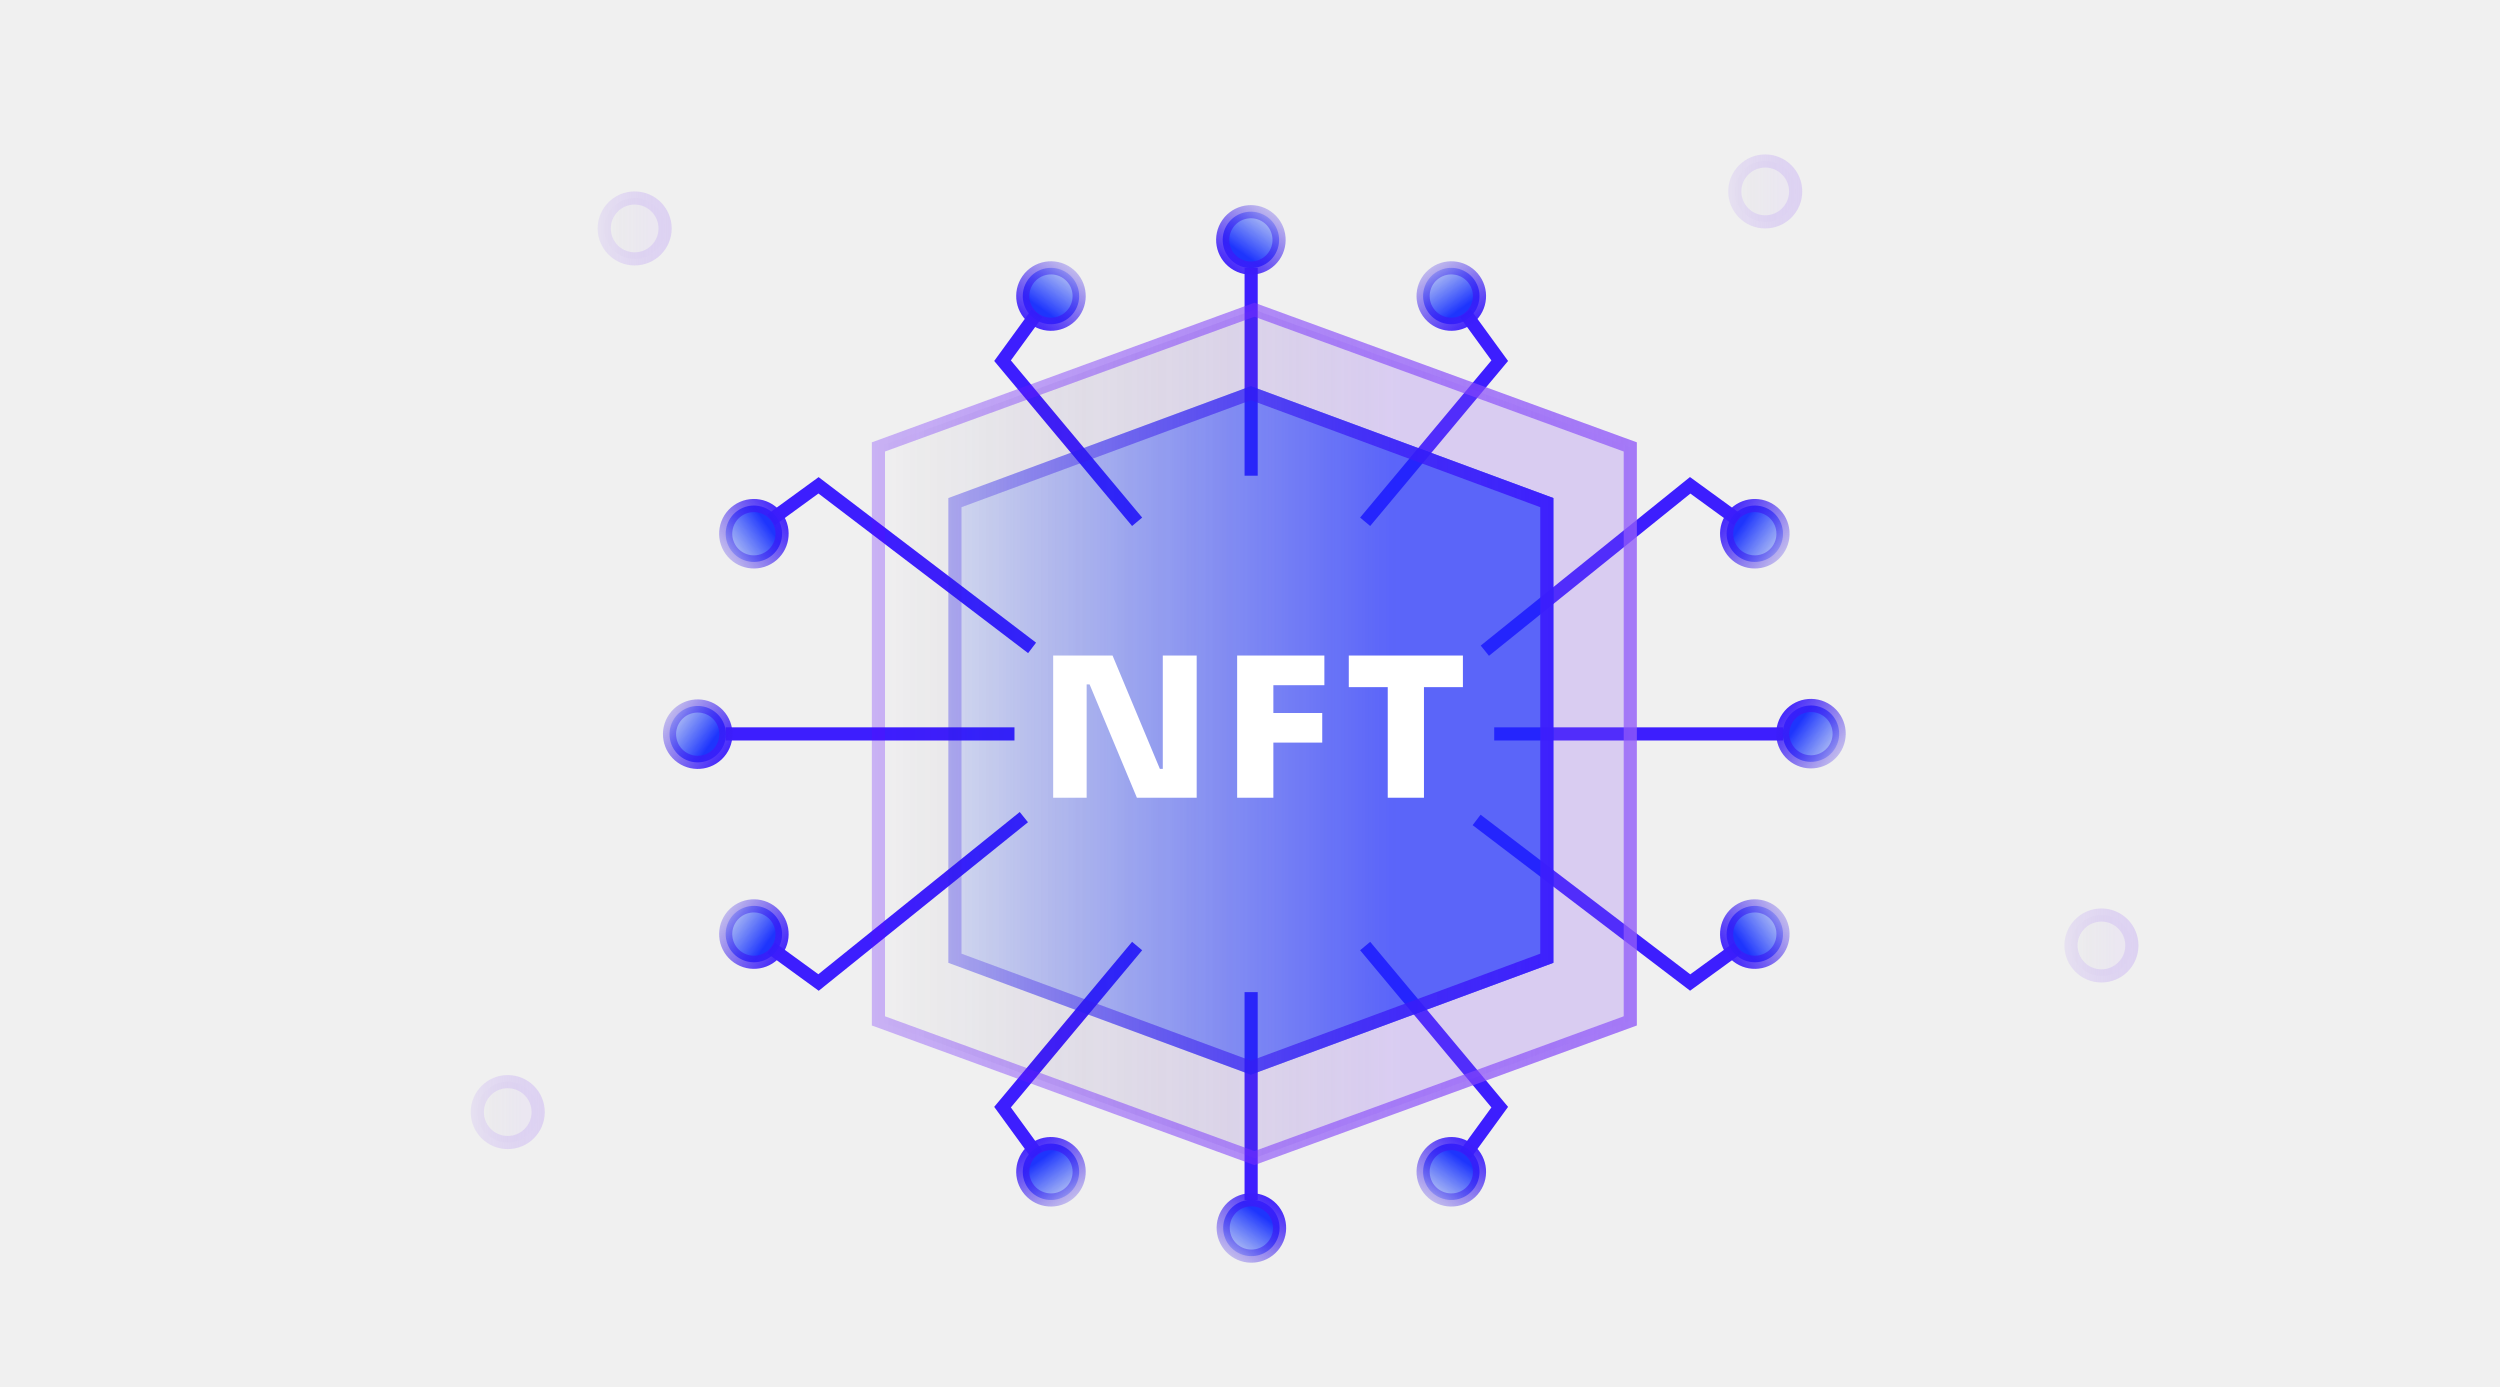
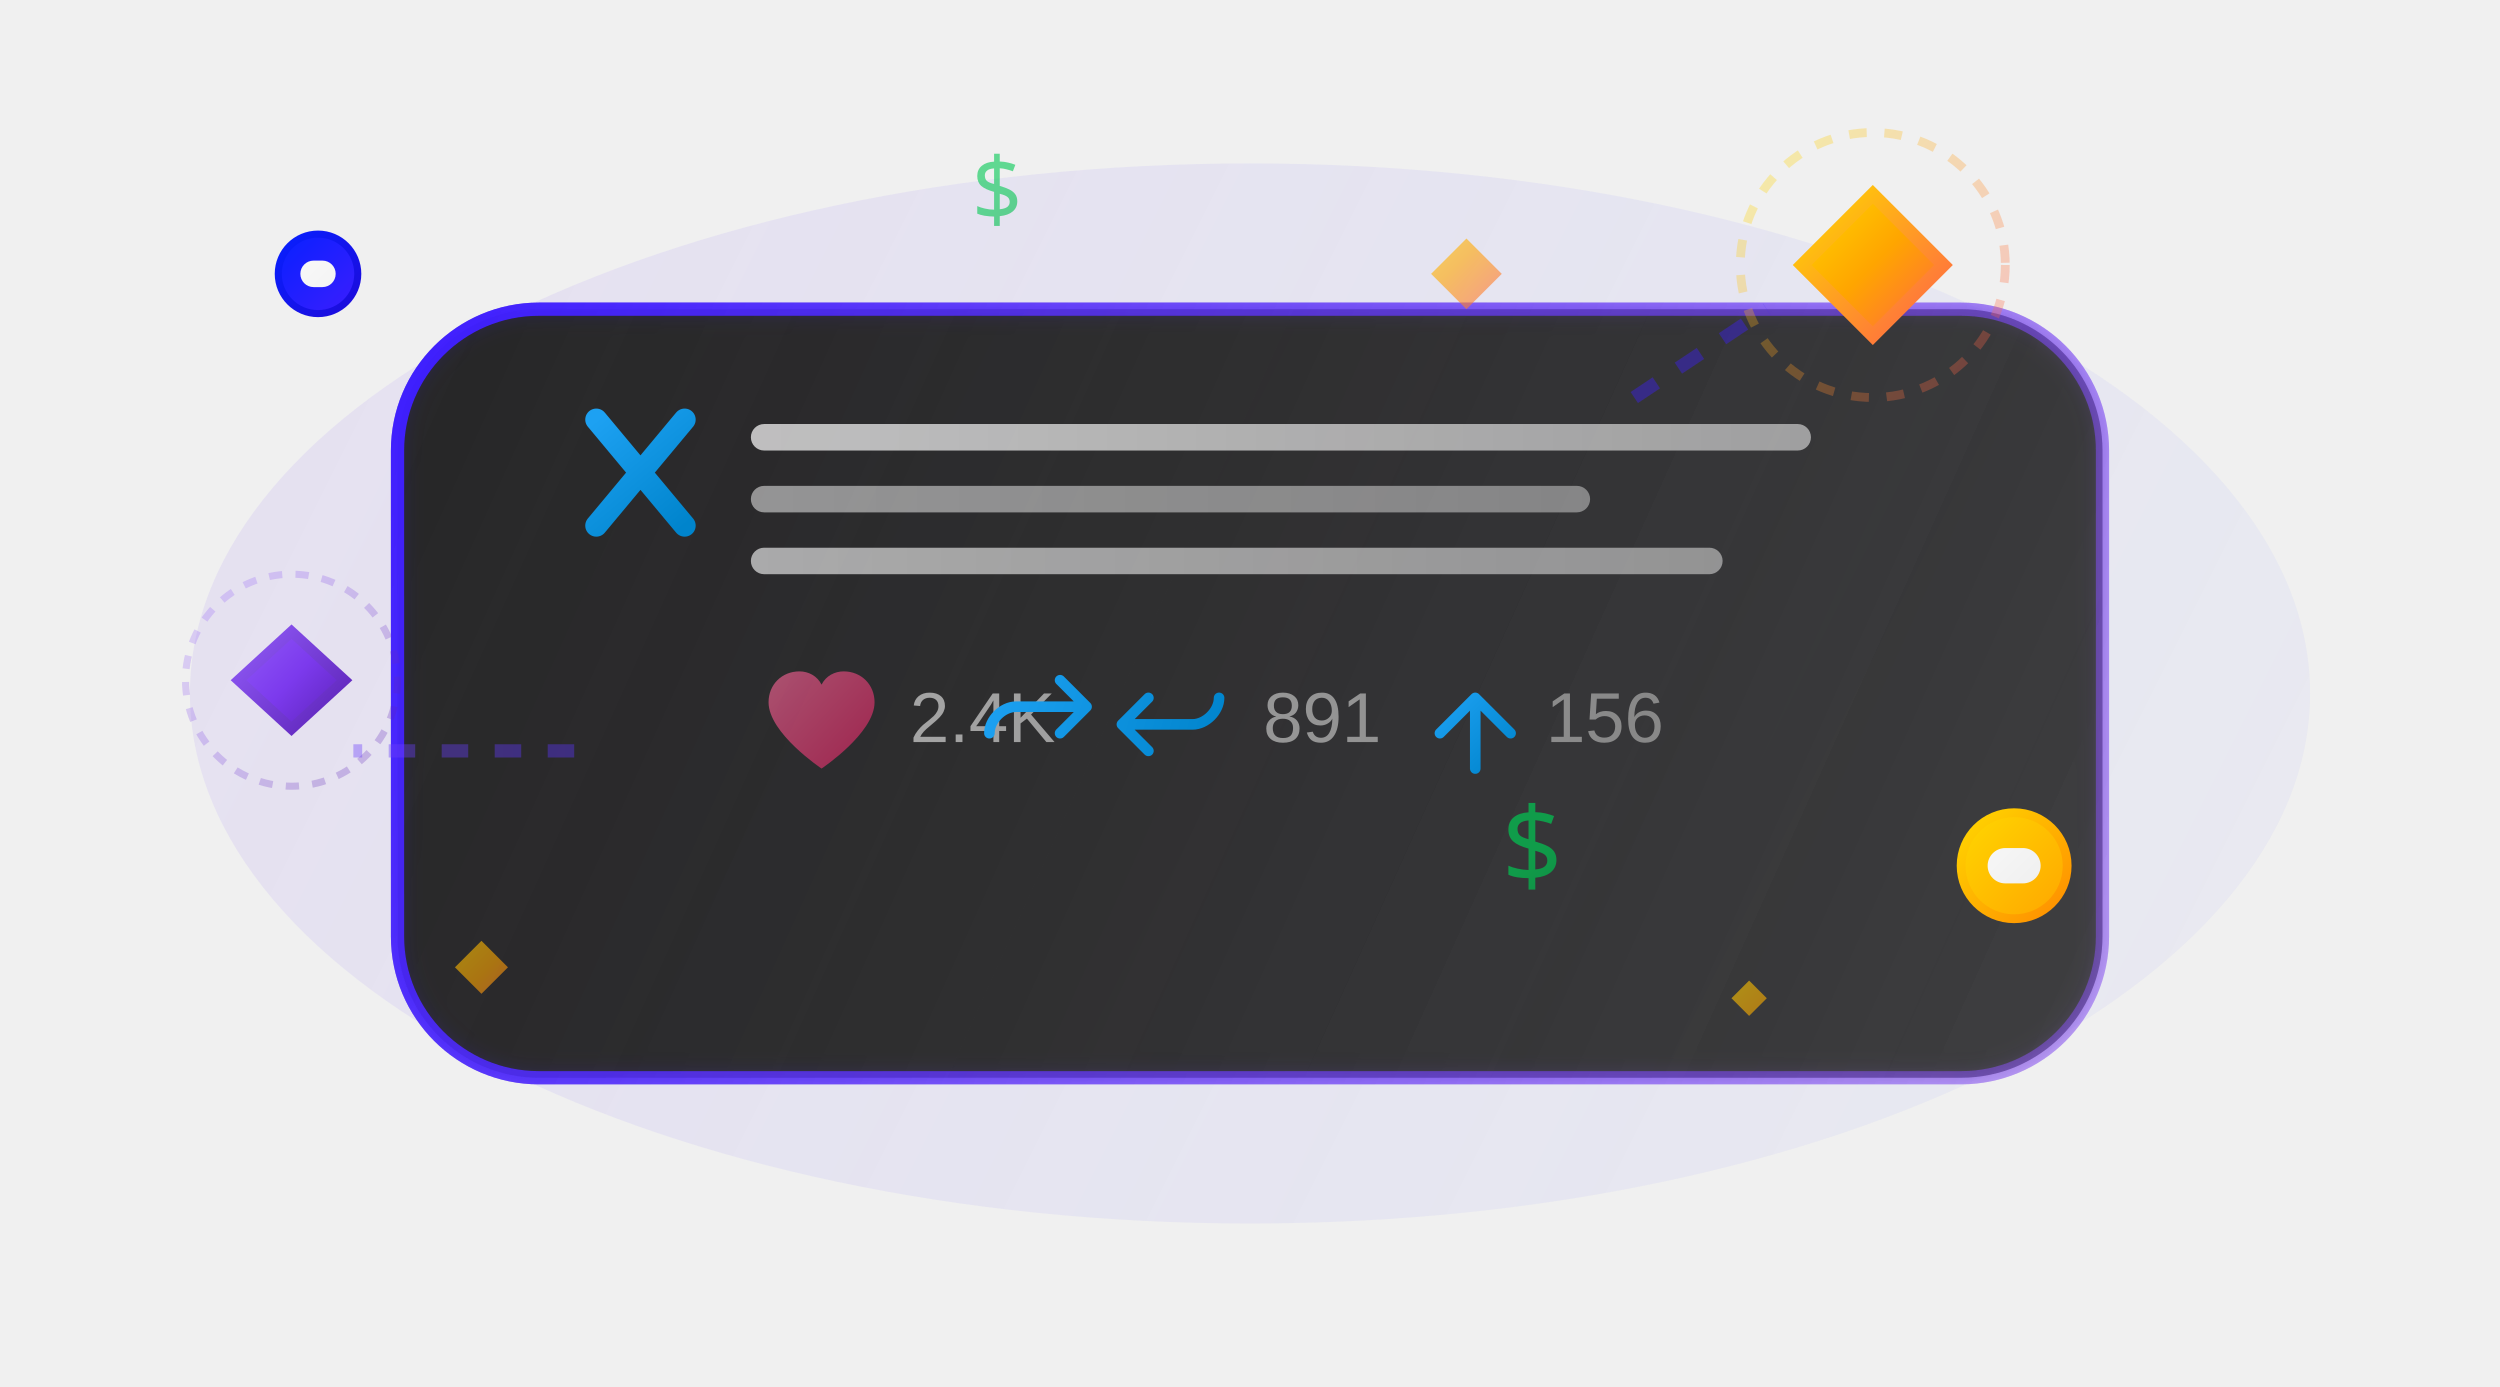
<svg xmlns="http://www.w3.org/2000/svg" width="283" height="157" viewBox="0 0 283 157" fill="none">
-   <g clip-path="url(#clip0_630_902)">
-     <path d="M141.628 113.053L141.628 135.096" stroke="#3D1EFE" stroke-width="1.488" stroke-linecap="square" />
-     <circle cx="141.657" cy="139.003" r="3.192" transform="rotate(-55 141.657 139.003)" fill="url(#paint0_linear_630_902)" fill-opacity="0.9" stroke="url(#paint1_linear_630_902)" stroke-width="1.488" />
-     <path d="M155.012 107.663L169.77 125.329L166.314 130.081" stroke="#3D1EFE" stroke-width="1.488" stroke-linecap="square" />
-     <circle cx="164.288" cy="132.647" r="3.192" transform="rotate(-55 164.288 132.647)" fill="url(#paint2_linear_630_902)" fill-opacity="0.9" stroke="url(#paint3_linear_630_902)" stroke-width="1.488" />
-     <path d="M128.245 107.663L113.487 125.329L116.943 130.081" stroke="#3D1EFE" stroke-width="1.488" stroke-linecap="square" />
-     <circle cx="3.936" cy="3.936" r="3.192" transform="matrix(-0.573576 -0.819152 -0.819152 0.573576 124.451 133.613)" fill="url(#paint4_linear_630_902)" fill-opacity="0.9" stroke="url(#paint5_linear_630_902)" stroke-width="1.488" />
-     <path d="M141.629 53.106L141.629 31.062" stroke="#3D1EFE" stroke-width="1.488" stroke-linecap="square" />
-     <circle cx="141.6" cy="27.155" r="3.192" transform="rotate(125 141.6 27.1553)" fill="url(#paint6_linear_630_902)" fill-opacity="0.9" stroke="url(#paint7_linear_630_902)" stroke-width="1.488" />
-     <path d="M128.245 58.496L113.487 40.83L116.943 36.078" stroke="#3D1EFE" stroke-width="1.488" stroke-linecap="square" />
-     <circle cx="118.969" cy="33.512" r="3.192" transform="rotate(125 118.969 33.512)" fill="url(#paint8_linear_630_902)" fill-opacity="0.9" stroke="url(#paint9_linear_630_902)" stroke-width="1.488" />
-     <path d="M155.012 58.496L169.77 40.83L166.314 36.078" stroke="#3D1EFE" stroke-width="1.488" stroke-linecap="square" />
-     <circle cx="3.936" cy="3.936" r="3.192" transform="matrix(0.573576 0.819152 0.819152 -0.573576 158.805 32.5454)" fill="url(#paint10_linear_630_902)" fill-opacity="0.9" stroke="url(#paint11_linear_630_902)" stroke-width="1.488" />
-     <path d="M169.889 83.08L201.094 83.08" stroke="#3D1EFE" stroke-width="1.488" stroke-linecap="square" />
-     <circle cx="205.002" cy="83.05" r="3.192" transform="rotate(-145 205.002 83.0504)" fill="url(#paint12_linear_630_902)" fill-opacity="0.9" stroke="url(#paint13_linear_630_902)" stroke-width="1.488" />
-     <path d="M168.663 73.193L191.327 54.938L196.079 58.394" stroke="#3D1EFE" stroke-width="1.488" stroke-linecap="square" />
-     <circle cx="198.645" cy="60.42" r="3.192" transform="rotate(-145 198.645 60.4196)" fill="url(#paint14_linear_630_902)" fill-opacity="0.9" stroke="url(#paint15_linear_630_902)" stroke-width="1.488" />
-     <path d="M167.744 93.267L191.327 111.221L196.079 107.764" stroke="#3D1EFE" stroke-width="1.488" stroke-linecap="square" />
-     <circle cx="3.936" cy="3.936" r="3.192" transform="matrix(-0.819152 0.573576 0.573576 0.819152 199.612 100.257)" fill="url(#paint16_linear_630_902)" fill-opacity="0.9" stroke="url(#paint17_linear_630_902)" stroke-width="1.488" />
-     <path d="M114.095 83.079L82.89 83.079" stroke="#3D1EFE" stroke-width="1.488" stroke-linecap="square" />
-     <circle cx="78.982" cy="83.108" r="3.192" transform="rotate(35 78.9823 83.1076)" fill="url(#paint18_linear_630_902)" fill-opacity="0.9" stroke="url(#paint19_linear_630_902)" stroke-width="1.488" />
-     <path d="M115.321 92.965L92.657 111.22L87.905 107.764" stroke="#3D1EFE" stroke-width="1.488" stroke-linecap="square" />
-     <circle cx="85.339" cy="105.738" r="3.192" transform="rotate(35 85.3391 105.738)" fill="url(#paint20_linear_630_902)" fill-opacity="0.9" stroke="url(#paint21_linear_630_902)" stroke-width="1.488" />
-     <path d="M116.241 72.891L92.657 54.937L87.905 58.394" stroke="#3D1EFE" stroke-width="1.488" stroke-linecap="square" />
-     <circle cx="3.936" cy="3.936" r="3.192" transform="matrix(0.819152 -0.573576 -0.573576 -0.819152 84.3724 65.901)" fill="url(#paint22_linear_630_902)" fill-opacity="0.9" stroke="url(#paint23_linear_630_902)" stroke-width="1.488" />
-     <path opacity="0.8" d="M99.436 115.565V50.592L141.992 35.06L184.548 50.592V115.565L141.992 131.097L99.436 115.565Z" fill="url(#paint24_linear_630_902)" fill-opacity="0.3" stroke="url(#paint25_linear_630_902)" stroke-width="1.488" />
-     <g filter="url(#filter0_b_630_902)">
-       <path d="M107.352 56.379L141.598 43.715L175.844 56.379V108.991L141.598 121.655L107.352 108.991V56.379Z" fill="url(#paint26_linear_630_902)" fill-opacity="0.6" />
-       <path d="M108.096 108.473V56.897L141.598 44.508L175.1 56.897V108.473L141.598 120.861L108.096 108.473Z" stroke="url(#paint27_linear_630_902)" stroke-width="1.488" />
+   <g clip-path="url(#clip0_twitter_post)">
+     <ellipse cx="141.5" cy="78.5" rx="120" ry="60" fill="url(#paint_bg_glow)" fill-opacity="0.1" />
+     <g filter="url(#filter0_glass)">
+       <rect x="45" y="35" width="193" height="87" rx="16" fill="url(#paint_tweet_bg)" fill-opacity="0.9" stroke="url(#paint_tweet_border)" stroke-width="1.5" />
    </g>
-     <path d="M119.218 90.302V74.21H125.941L131.298 87.039H132.069L131.628 87.436V74.21H135.464V90.302H128.697L123.34 77.472H122.569L123.009 77.076V90.302H119.218ZM140.044 90.302V74.21H144.144V90.302H140.044ZM143.703 84.064V80.713H149.677V84.064H143.703ZM143.703 77.561V74.21H149.919V77.561H143.703ZM157.092 90.302V77.34H161.192V90.302H157.092ZM152.683 77.781V74.21H165.601V77.781H152.683Z" fill="white" />
-     <circle opacity="0.2" cx="57.476" cy="125.888" r="3.446" fill="url(#paint28_linear_630_902)" fill-opacity="0.3" stroke="url(#paint29_linear_630_902)" stroke-width="1.489" />
-     <circle opacity="0.2" cx="237.883" cy="107.028" r="3.446" fill="url(#paint30_linear_630_902)" fill-opacity="0.3" stroke="url(#paint31_linear_630_902)" stroke-width="1.489" />
-     <circle opacity="0.2" cx="199.824" cy="21.67" r="3.446" fill="url(#paint32_linear_630_902)" fill-opacity="0.3" stroke="url(#paint33_linear_630_902)" stroke-width="1.489" />
-     <circle opacity="0.2" cx="71.844" cy="25.86" r="3.446" fill="url(#paint34_linear_630_902)" fill-opacity="0.3" stroke="url(#paint35_linear_630_902)" stroke-width="1.489" />
+     <g transform="translate(65, 45)">
+       <path d="M12.5 2.5L7.5 8.5L2.5 2.5M7.5 8.5L12.5 14.5M7.5 8.5L2.5 14.5" stroke="url(#paint_x_logo)" stroke-width="2.5" stroke-linecap="round" stroke-linejoin="round" />
+     </g>
+     <rect x="85" y="48" width="120" height="3" rx="1.5" fill="url(#paint_text_line)" fill-opacity="0.7" />
+     <rect x="85" y="55" width="95" height="3" rx="1.5" fill="url(#paint_text_line)" fill-opacity="0.5" />
+     <rect x="85" y="62" width="110" height="3" rx="1.5" fill="url(#paint_text_line)" fill-opacity="0.6" />
+     <g transform="translate(85, 75)">
+       <path d="M2 4.5C2 2.5 3.5 1 5.5 1C6.5 1 7.5 1.5 8 2.5C8.5 1.5 9.5 1 10.5 1C12.5 1 14 2.5 14 4.5C14 8 8 12 8 12S2 8 2 4.5Z" fill="url(#paint_heart)" fill-opacity="0.6" />
+       <text x="18" y="9" font-family="Arial" font-size="8" fill="url(#paint_metrics_text)">2.4K</text>
+       <path d="M35 2L38 5L35 8M38 5H30C28.5 5 27 6.5 27 8M45 10L42 7L45 4M42 7H50C51.5 7 53 5.5 53 4" stroke="url(#paint_retweet)" stroke-width="1.2" stroke-linecap="round" stroke-linejoin="round" fill="none" />
+       <text x="58" y="9" font-family="Arial" font-size="8" fill="url(#paint_metrics_text)">891</text>
+       <path d="M78 8L82 4L86 8M82 4V12" stroke="url(#paint_share)" stroke-width="1.2" stroke-linecap="round" stroke-linejoin="round" />
+       <text x="90" y="9" font-family="Arial" font-size="8" fill="url(#paint_metrics_text)">156</text>
+     </g>
+     <g transform="translate(200, 20)">
+       <path d="M12 2L20 10L12 18L4 10L12 2Z" fill="url(#paint_diamond1)" stroke="url(#paint_diamond1_stroke)" stroke-width="1.5" />
+       <circle cx="12" cy="10" r="15" fill="none" stroke="url(#paint_diamond1_glow)" stroke-width="1" opacity="0.3" stroke-dasharray="2,2">
+         <animateTransform attributeName="transform" attributeType="XML" type="rotate" from="0 12 10" to="360 12 10" dur="8s" repeatCount="indefinite" />
+       </circle>
+     </g>
+     <g transform="translate(25, 70)">
+       <path d="M8 1.5L14 7L8 12.5L2 7L8 1.5Z" fill="url(#paint_diamond2)" stroke="url(#paint_diamond2_stroke)" stroke-width="1.2" />
+       <circle cx="8" cy="7" r="12" fill="none" stroke="url(#paint_diamond2_glow)" stroke-width="0.8" opacity="0.25" stroke-dasharray="1.5,1.5">
+         <animateTransform attributeName="transform" attributeType="XML" type="rotate" from="360 8 7" to="0 8 7" dur="6s" repeatCount="indefinite" />
+       </circle>
+     </g>
+     <g transform="translate(220, 90)">
+       <circle cx="8" cy="8" r="6" fill="url(#paint_coin1)" stroke="url(#paint_coin1_stroke)" stroke-width="1" />
+       <rect x="5" y="6" width="6" height="4" rx="2" fill="url(#paint_coin_symbol)" />
+       <animateTransform attributeName="transform" attributeType="XML" type="translate" values="220,90; 225,85; 220,90" dur="3s" repeatCount="indefinite" />
+     </g>
+     <g transform="translate(30, 25)">
+       <circle cx="6" cy="6" r="4.5" fill="url(#paint_coin2)" stroke="url(#paint_coin2_stroke)" stroke-width="0.8" />
+       <rect x="4" y="4.5" width="4" height="3" rx="1.5" fill="url(#paint_coin_symbol)" />
+       <animateTransform attributeName="transform" attributeType="XML" type="translate" values="30,25; 35,20; 30,25" dur="4s" repeatCount="indefinite" />
+     </g>
+     <path d="M185 45L200 35" stroke="url(#paint_connection)" stroke-width="1.5" stroke-opacity="0.4" stroke-dasharray="3,3">
+       <animate attributeName="stroke-dashoffset" values="0;6" dur="2s" repeatCount="indefinite" />
+     </path>
+     <path d="M65 85L40 85" stroke="url(#paint_connection)" stroke-width="1.5" stroke-opacity="0.4" stroke-dasharray="3,3">
+       <animate attributeName="stroke-dashoffset" values="0;6" dur="2.5s" repeatCount="indefinite" />
+     </path>
+     <g opacity="0.6">
+       <g transform="translate(160, 25)">
+         <path d="M2 6L6 2L10 6L6 10L2 6Z" fill="url(#paint_sparkle)">
+           <animateTransform attributeName="transform" attributeType="XML" type="scale" values="1;1.5;1" dur="2s" repeatCount="indefinite" />
+         </path>
+       </g>
+       <g transform="translate(50, 105)">
+         <path d="M1.5 4.5L4.5 1.5L7.5 4.5L4.5 7.5L1.5 4.5Z" fill="url(#paint_sparkle)">
+           <animateTransform attributeName="transform" attributeType="XML" type="scale" values="1;1.3;1" dur="1.8s" repeatCount="indefinite" />
+         </path>
+       </g>
+       <g transform="translate(195, 110)">
+         <path d="M1 3L3 1L5 3L3 5L1 3Z" fill="url(#paint_sparkle)">
+           <animateTransform attributeName="transform" attributeType="XML" type="scale" values="1;1.4;1" dur="2.2s" repeatCount="indefinite" />
+         </path>
+       </g>
+     </g>
+     <g transform="translate(170, 100)" opacity="0.7">
+       <text font-family="Arial Black" font-size="12" fill="url(#paint_dollar)">$</text>
+       <animateTransform attributeName="transform" attributeType="XML" type="translate" values="170,100; 175,95; 170,100" dur="3.5s" repeatCount="indefinite" />
+     </g>
+     <g transform="translate(110, 25)" opacity="0.6">
+       <text font-family="Arial Black" font-size="10" fill="url(#paint_dollar)">$</text>
+       <animateTransform attributeName="transform" attributeType="XML" type="translate" values="110,25; 115,20; 110,25" dur="4.2s" repeatCount="indefinite" />
+     </g>
  </g>
  <defs>
-     <filter id="filter0_b_630_902" x="105.368" y="41.731" width="72.461" height="81.908" filterUnits="userSpaceOnUse" color-interpolation-filters="sRGB">
-       <feFlood flood-opacity="0" result="BackgroundImageFix" />
-       <feGaussianBlur in="BackgroundImageFix" stdDeviation="0.992" />
-       <feComposite in2="SourceAlpha" operator="in" result="effect1_backgroundBlur_630_902" />
-       <feBlend mode="normal" in="SourceGraphic" in2="effect1_backgroundBlur_630_902" result="shape" />
+     <filter id="filter0_glass" x="43" y="33" width="197" height="91" filterUnits="userSpaceOnUse" color-interpolation-filters="sRGB">
+       <feGaussianBlur in="BackgroundImageFix" stdDeviation="1" />
+       <feComposite in2="SourceAlpha" operator="in" result="effect1_backgroundBlur" />
+       <feBlend mode="normal" in="SourceGraphic" in2="effect1_backgroundBlur" result="shape" />
    </filter>
-     <linearGradient id="paint0_linear_630_902" x1="143.482" y1="139.956" x2="136.551" y2="139.956" gradientUnits="userSpaceOnUse">
+     <linearGradient id="paint_bg_glow" x1="21.5" y1="18.5" x2="261.5" y2="138.5" gradientUnits="userSpaceOnUse">
+       <stop stop-color="#915BF8" />
+       <stop offset="1" stop-color="#0720FF" stop-opacity="0.3" />
+     </linearGradient>
+     <linearGradient id="paint_tweet_bg" x1="45" y1="35" x2="238" y2="122" gradientUnits="userSpaceOnUse">
+       <stop stop-color="#1a1a1a" stop-opacity="0.9" />
+       <stop offset="1" stop-color="#0f0f0f" stop-opacity="0.7" />
+     </linearGradient>
+     <linearGradient id="paint_tweet_border" x1="45" y1="35" x2="238" y2="122" gradientUnits="userSpaceOnUse">
+       <stop stop-color="#3D1EFE" />
+       <stop offset="1" stop-color="#915BF8" stop-opacity="0.5" />
+     </linearGradient>
+     <linearGradient id="paint_x_logo" x1="2.5" y1="2.5" x2="12.5" y2="14.5" gradientUnits="userSpaceOnUse">
+       <stop stop-color="#1DA1F2" />
+       <stop offset="1" stop-color="#0084CC" />
+     </linearGradient>
+     <linearGradient id="paint_text_line" x1="85" y1="48" x2="205" y2="48" gradientUnits="userSpaceOnUse">
+       <stop stop-color="#ffffff" />
+       <stop offset="1" stop-color="#cccccc" />
+     </linearGradient>
+     <linearGradient id="paint_heart" x1="2" y1="1" x2="14" y2="12" gradientUnits="userSpaceOnUse">
+       <stop stop-color="#ff6b9d" />
+       <stop offset="1" stop-color="#e91e63" />
+     </linearGradient>
+     <linearGradient id="paint_retweet" x1="27" y1="2" x2="53" y2="10" gradientUnits="userSpaceOnUse">
+       <stop stop-color="#1DA1F2" />
+       <stop offset="1" stop-color="#0084CC" />
+     </linearGradient>
+     <linearGradient id="paint_share" x1="78" y1="4" x2="86" y2="12" gradientUnits="userSpaceOnUse">
+       <stop stop-color="#1DA1F2" />
+       <stop offset="1" stop-color="#0084CC" />
+     </linearGradient>
+     <linearGradient id="paint_metrics_text" x1="0" y1="0" x2="100" y2="0" gradientUnits="userSpaceOnUse">
+       <stop stop-color="#aaaaaa" />
+       <stop offset="1" stop-color="#888888" />
+     </linearGradient>
+     <linearGradient id="paint_diamond1" x1="4" y1="2" x2="20" y2="18" gradientUnits="userSpaceOnUse">
+       <stop stop-color="#FFD700" />
+       <stop offset="0.5" stop-color="#FFA500" />
+       <stop offset="1" stop-color="#FF6347" />
+     </linearGradient>
+     <linearGradient id="paint_diamond1_stroke" x1="4" y1="2" x2="20" y2="18" gradientUnits="userSpaceOnUse">
+       <stop stop-color="#FFD700" />
+       <stop offset="1" stop-color="#FF6347" />
+     </linearGradient>
+     <linearGradient id="paint_diamond1_glow" x1="0" y1="0" x2="24" y2="20" gradientUnits="userSpaceOnUse">
+       <stop stop-color="#FFD700" />
+       <stop offset="1" stop-color="#FF6347" />
+     </linearGradient>
+     <linearGradient id="paint_diamond2" x1="2" y1="1.5" x2="14" y2="12.5" gradientUnits="userSpaceOnUse">
+       <stop stop-color="#915BF8" />
+       <stop offset="0.5" stop-color="#7c3aed" />
+       <stop offset="1" stop-color="#5b21b6" />
+     </linearGradient>
+     <linearGradient id="paint_diamond2_stroke" x1="2" y1="1.5" x2="14" y2="12.5" gradientUnits="userSpaceOnUse">
+       <stop stop-color="#915BF8" />
+       <stop offset="1" stop-color="#5b21b6" />
+     </linearGradient>
+     <linearGradient id="paint_diamond2_glow" x1="0" y1="0" x2="16" y2="14" gradientUnits="userSpaceOnUse">
+       <stop stop-color="#915BF8" />
+       <stop offset="1" stop-color="#5b21b6" />
+     </linearGradient>
+     <linearGradient id="paint_coin1" x1="2" y1="2" x2="14" y2="14" gradientUnits="userSpaceOnUse">
+       <stop stop-color="#FFD700" />
+       <stop offset="1" stop-color="#FFA500" />
+     </linearGradient>
+     <linearGradient id="paint_coin1_stroke" x1="2" y1="2" x2="14" y2="14" gradientUnits="userSpaceOnUse">
+       <stop stop-color="#FFD700" />
+       <stop offset="1" stop-color="#FF8C00" />
+     </linearGradient>
+     <linearGradient id="paint_coin2" x1="1.5" y1="1.5" x2="10.5" y2="10.5" gradientUnits="userSpaceOnUse">
      <stop stop-color="#0720FF" />
-       <stop offset="1" stop-color="#0038FF" stop-opacity="0" />
+       <stop offset="1" stop-color="#3D1EFE" />
    </linearGradient>
-     <linearGradient id="paint1_linear_630_902" x1="146.123" y1="138.418" x2="137.135" y2="138.418" gradientUnits="userSpaceOnUse">
-       <stop stop-color="#3D1EFE" />
-       <stop offset="1" stop-color="#3316E4" stop-opacity="0.2" />
+     <linearGradient id="paint_coin2_stroke" x1="1.5" y1="1.5" x2="10.5" y2="10.5" gradientUnits="userSpaceOnUse">
+       <stop stop-color="#0720FF" />
+       <stop offset="1" stop-color="#1E0BDA" />
    </linearGradient>
-     <linearGradient id="paint2_linear_630_902" x1="166.113" y1="133.599" x2="159.181" y2="133.599" gradientUnits="userSpaceOnUse">
-       <stop stop-color="#0720FF" />
-       <stop offset="1" stop-color="#0038FF" stop-opacity="0" />
+     <linearGradient id="paint_coin_symbol" x1="0" y1="0" x2="10" y2="10" gradientUnits="userSpaceOnUse">
+       <stop stop-color="#ffffff" />
+       <stop offset="1" stop-color="#f0f0f0" />
    </linearGradient>
-     <linearGradient id="paint3_linear_630_902" x1="168.753" y1="132.061" x2="159.766" y2="132.061" gradientUnits="userSpaceOnUse">
-       <stop stop-color="#3D1EFE" />
-       <stop offset="1" stop-color="#3316E4" stop-opacity="0.2" />
+     <linearGradient id="paint_connection" x1="0" y1="0" x2="100" y2="0" gradientUnits="userSpaceOnUse">
+       <stop stop-color="#915BF8" />
+       <stop offset="1" stop-color="#3D1EFE" />
    </linearGradient>
-     <linearGradient id="paint4_linear_630_902" x1="5.762" y1="4.889" x2="-1.17" y2="4.889" gradientUnits="userSpaceOnUse">
-       <stop stop-color="#0720FF" />
-       <stop offset="1" stop-color="#0038FF" stop-opacity="0" />
+     <linearGradient id="paint_sparkle" x1="0" y1="0" x2="10" y2="10" gradientUnits="userSpaceOnUse">
+       <stop stop-color="#FFD700" />
+       <stop offset="0.5" stop-color="#FFA500" />
+       <stop offset="1" stop-color="#FF6347" />
    </linearGradient>
-     <linearGradient id="paint5_linear_630_902" x1="8.402" y1="3.351" x2="-0.585" y2="3.351" gradientUnits="userSpaceOnUse">
-       <stop stop-color="#3D1EFE" />
-       <stop offset="1" stop-color="#3316E4" stop-opacity="0.2" />
+     <linearGradient id="paint_dollar" x1="0" y1="0" x2="15" y2="15" gradientUnits="userSpaceOnUse">
+       <stop stop-color="#00C851" />
+       <stop offset="1" stop-color="#007E33" />
    </linearGradient>
-     <linearGradient id="paint6_linear_630_902" x1="143.425" y1="28.108" x2="136.493" y2="28.108" gradientUnits="userSpaceOnUse">
-       <stop stop-color="#0720FF" />
-       <stop offset="1" stop-color="#0038FF" stop-opacity="0" />
-     </linearGradient>
-     <linearGradient id="paint7_linear_630_902" x1="146.065" y1="26.57" x2="137.078" y2="26.57" gradientUnits="userSpaceOnUse">
-       <stop stop-color="#3D1EFE" />
-       <stop offset="1" stop-color="#3316E4" stop-opacity="0.2" />
-     </linearGradient>
-     <linearGradient id="paint8_linear_630_902" x1="120.794" y1="34.465" x2="113.863" y2="34.465" gradientUnits="userSpaceOnUse">
-       <stop stop-color="#0720FF" />
-       <stop offset="1" stop-color="#0038FF" stop-opacity="0" />
-     </linearGradient>
-     <linearGradient id="paint9_linear_630_902" x1="123.434" y1="32.927" x2="114.447" y2="32.927" gradientUnits="userSpaceOnUse">
-       <stop stop-color="#3D1EFE" />
-       <stop offset="1" stop-color="#3316E4" stop-opacity="0.2" />
-     </linearGradient>
-     <linearGradient id="paint10_linear_630_902" x1="5.762" y1="4.889" x2="-1.17" y2="4.889" gradientUnits="userSpaceOnUse">
-       <stop stop-color="#0720FF" />
-       <stop offset="1" stop-color="#0038FF" stop-opacity="0" />
-     </linearGradient>
-     <linearGradient id="paint11_linear_630_902" x1="8.402" y1="3.351" x2="-0.585" y2="3.351" gradientUnits="userSpaceOnUse">
-       <stop stop-color="#3D1EFE" />
-       <stop offset="1" stop-color="#3316E4" stop-opacity="0.2" />
-     </linearGradient>
-     <linearGradient id="paint12_linear_630_902" x1="206.827" y1="84.003" x2="199.896" y2="84.003" gradientUnits="userSpaceOnUse">
-       <stop stop-color="#0720FF" />
-       <stop offset="1" stop-color="#0038FF" stop-opacity="0" />
-     </linearGradient>
-     <linearGradient id="paint13_linear_630_902" x1="209.468" y1="82.465" x2="200.481" y2="82.465" gradientUnits="userSpaceOnUse">
-       <stop stop-color="#3D1EFE" />
-       <stop offset="1" stop-color="#3316E4" stop-opacity="0.2" />
-     </linearGradient>
-     <linearGradient id="paint14_linear_630_902" x1="200.47" y1="61.372" x2="193.539" y2="61.372" gradientUnits="userSpaceOnUse">
-       <stop stop-color="#0720FF" />
-       <stop offset="1" stop-color="#0038FF" stop-opacity="0" />
-     </linearGradient>
-     <linearGradient id="paint15_linear_630_902" x1="203.111" y1="59.834" x2="194.123" y2="59.834" gradientUnits="userSpaceOnUse">
-       <stop stop-color="#3D1EFE" />
-       <stop offset="1" stop-color="#3316E4" stop-opacity="0.2" />
-     </linearGradient>
-     <linearGradient id="paint16_linear_630_902" x1="5.762" y1="4.889" x2="-1.17" y2="4.889" gradientUnits="userSpaceOnUse">
-       <stop stop-color="#0720FF" />
-       <stop offset="1" stop-color="#0038FF" stop-opacity="0" />
-     </linearGradient>
-     <linearGradient id="paint17_linear_630_902" x1="8.402" y1="3.351" x2="-0.585" y2="3.351" gradientUnits="userSpaceOnUse">
-       <stop stop-color="#3D1EFE" />
-       <stop offset="1" stop-color="#3316E4" stop-opacity="0.2" />
-     </linearGradient>
-     <linearGradient id="paint18_linear_630_902" x1="80.808" y1="84.06" x2="73.876" y2="84.06" gradientUnits="userSpaceOnUse">
-       <stop stop-color="#0720FF" />
-       <stop offset="1" stop-color="#0038FF" stop-opacity="0" />
-     </linearGradient>
-     <linearGradient id="paint19_linear_630_902" x1="83.448" y1="82.522" x2="74.461" y2="82.522" gradientUnits="userSpaceOnUse">
-       <stop stop-color="#3D1EFE" />
-       <stop offset="1" stop-color="#3316E4" stop-opacity="0.2" />
-     </linearGradient>
-     <linearGradient id="paint20_linear_630_902" x1="87.164" y1="106.691" x2="80.233" y2="106.691" gradientUnits="userSpaceOnUse">
-       <stop stop-color="#0720FF" />
-       <stop offset="1" stop-color="#0038FF" stop-opacity="0" />
-     </linearGradient>
-     <linearGradient id="paint21_linear_630_902" x1="89.805" y1="105.153" x2="80.817" y2="105.153" gradientUnits="userSpaceOnUse">
-       <stop stop-color="#3D1EFE" />
-       <stop offset="1" stop-color="#3316E4" stop-opacity="0.2" />
-     </linearGradient>
-     <linearGradient id="paint22_linear_630_902" x1="5.762" y1="4.889" x2="-1.17" y2="4.889" gradientUnits="userSpaceOnUse">
-       <stop stop-color="#0720FF" />
-       <stop offset="1" stop-color="#0038FF" stop-opacity="0" />
-     </linearGradient>
-     <linearGradient id="paint23_linear_630_902" x1="8.402" y1="3.351" x2="-0.585" y2="3.351" gradientUnits="userSpaceOnUse">
-       <stop stop-color="#3D1EFE" />
-       <stop offset="1" stop-color="#3316E4" stop-opacity="0.2" />
-     </linearGradient>
-     <linearGradient id="paint24_linear_630_902" x1="158.432" y1="83.224" x2="98.692" y2="83.224" gradientUnits="userSpaceOnUse">
-       <stop stop-color="#915BF8" />
-       <stop offset="1" stop-color="#270E56" stop-opacity="0" />
-     </linearGradient>
-     <linearGradient id="paint25_linear_630_902" x1="185.236" y1="83.465" x2="94.418" y2="83.465" gradientUnits="userSpaceOnUse">
-       <stop stop-color="#915BF8" />
-       <stop offset="1" stop-color="#5A03FF" stop-opacity="0.3" />
-     </linearGradient>
-     <linearGradient id="paint26_linear_630_902" x1="157.477" y1="89.05" x2="97.171" y2="89.05" gradientUnits="userSpaceOnUse">
-       <stop stop-color="#0720FF" />
-       <stop offset="1" stop-color="#0038FF" stop-opacity="0" />
-     </linearGradient>
-     <linearGradient id="paint27_linear_630_902" x1="180.448" y1="78.773" x2="102.259" y2="78.773" gradientUnits="userSpaceOnUse">
-       <stop stop-color="#3D1EFE" />
-       <stop offset="1" stop-color="#3316E4" stop-opacity="0.2" />
-     </linearGradient>
-     <linearGradient id="paint28_linear_630_902" x1="59.067" y1="125.906" x2="53.285" y2="125.906" gradientUnits="userSpaceOnUse">
-       <stop stop-color="#915BF8" />
-       <stop offset="1" stop-color="#270E56" stop-opacity="0" />
-     </linearGradient>
-     <linearGradient id="paint29_linear_630_902" x1="61.661" y1="125.937" x2="52.872" y2="125.937" gradientUnits="userSpaceOnUse">
-       <stop stop-color="#915BF8" />
-       <stop offset="1" stop-color="#5A03FF" stop-opacity="0.3" />
-     </linearGradient>
-     <linearGradient id="paint30_linear_630_902" x1="239.475" y1="107.047" x2="233.693" y2="107.047" gradientUnits="userSpaceOnUse">
-       <stop stop-color="#915BF8" />
-       <stop offset="1" stop-color="#270E56" stop-opacity="0" />
-     </linearGradient>
-     <linearGradient id="paint31_linear_630_902" x1="242.068" y1="107.077" x2="233.279" y2="107.077" gradientUnits="userSpaceOnUse">
-       <stop stop-color="#915BF8" />
-       <stop offset="1" stop-color="#5A03FF" stop-opacity="0.3" />
-     </linearGradient>
-     <linearGradient id="paint32_linear_630_902" x1="201.415" y1="21.688" x2="195.634" y2="21.688" gradientUnits="userSpaceOnUse">
-       <stop stop-color="#915BF8" />
-       <stop offset="1" stop-color="#270E56" stop-opacity="0" />
-     </linearGradient>
-     <linearGradient id="paint33_linear_630_902" x1="204.009" y1="21.719" x2="195.22" y2="21.719" gradientUnits="userSpaceOnUse">
-       <stop stop-color="#915BF8" />
-       <stop offset="1" stop-color="#5A03FF" stop-opacity="0.3" />
-     </linearGradient>
-     <linearGradient id="paint34_linear_630_902" x1="73.435" y1="25.879" x2="67.654" y2="25.879" gradientUnits="userSpaceOnUse">
-       <stop stop-color="#915BF8" />
-       <stop offset="1" stop-color="#270E56" stop-opacity="0" />
-     </linearGradient>
-     <linearGradient id="paint35_linear_630_902" x1="76.029" y1="25.909" x2="67.24" y2="25.909" gradientUnits="userSpaceOnUse">
-       <stop stop-color="#915BF8" />
-       <stop offset="1" stop-color="#5A03FF" stop-opacity="0.3" />
-     </linearGradient>
-     <clipPath id="clip0_630_902">
+     <clipPath id="clip0_twitter_post">
      <rect width="282" height="156" fill="white" transform="translate(0.5 0.5)" />
    </clipPath>
  </defs>
</svg>
